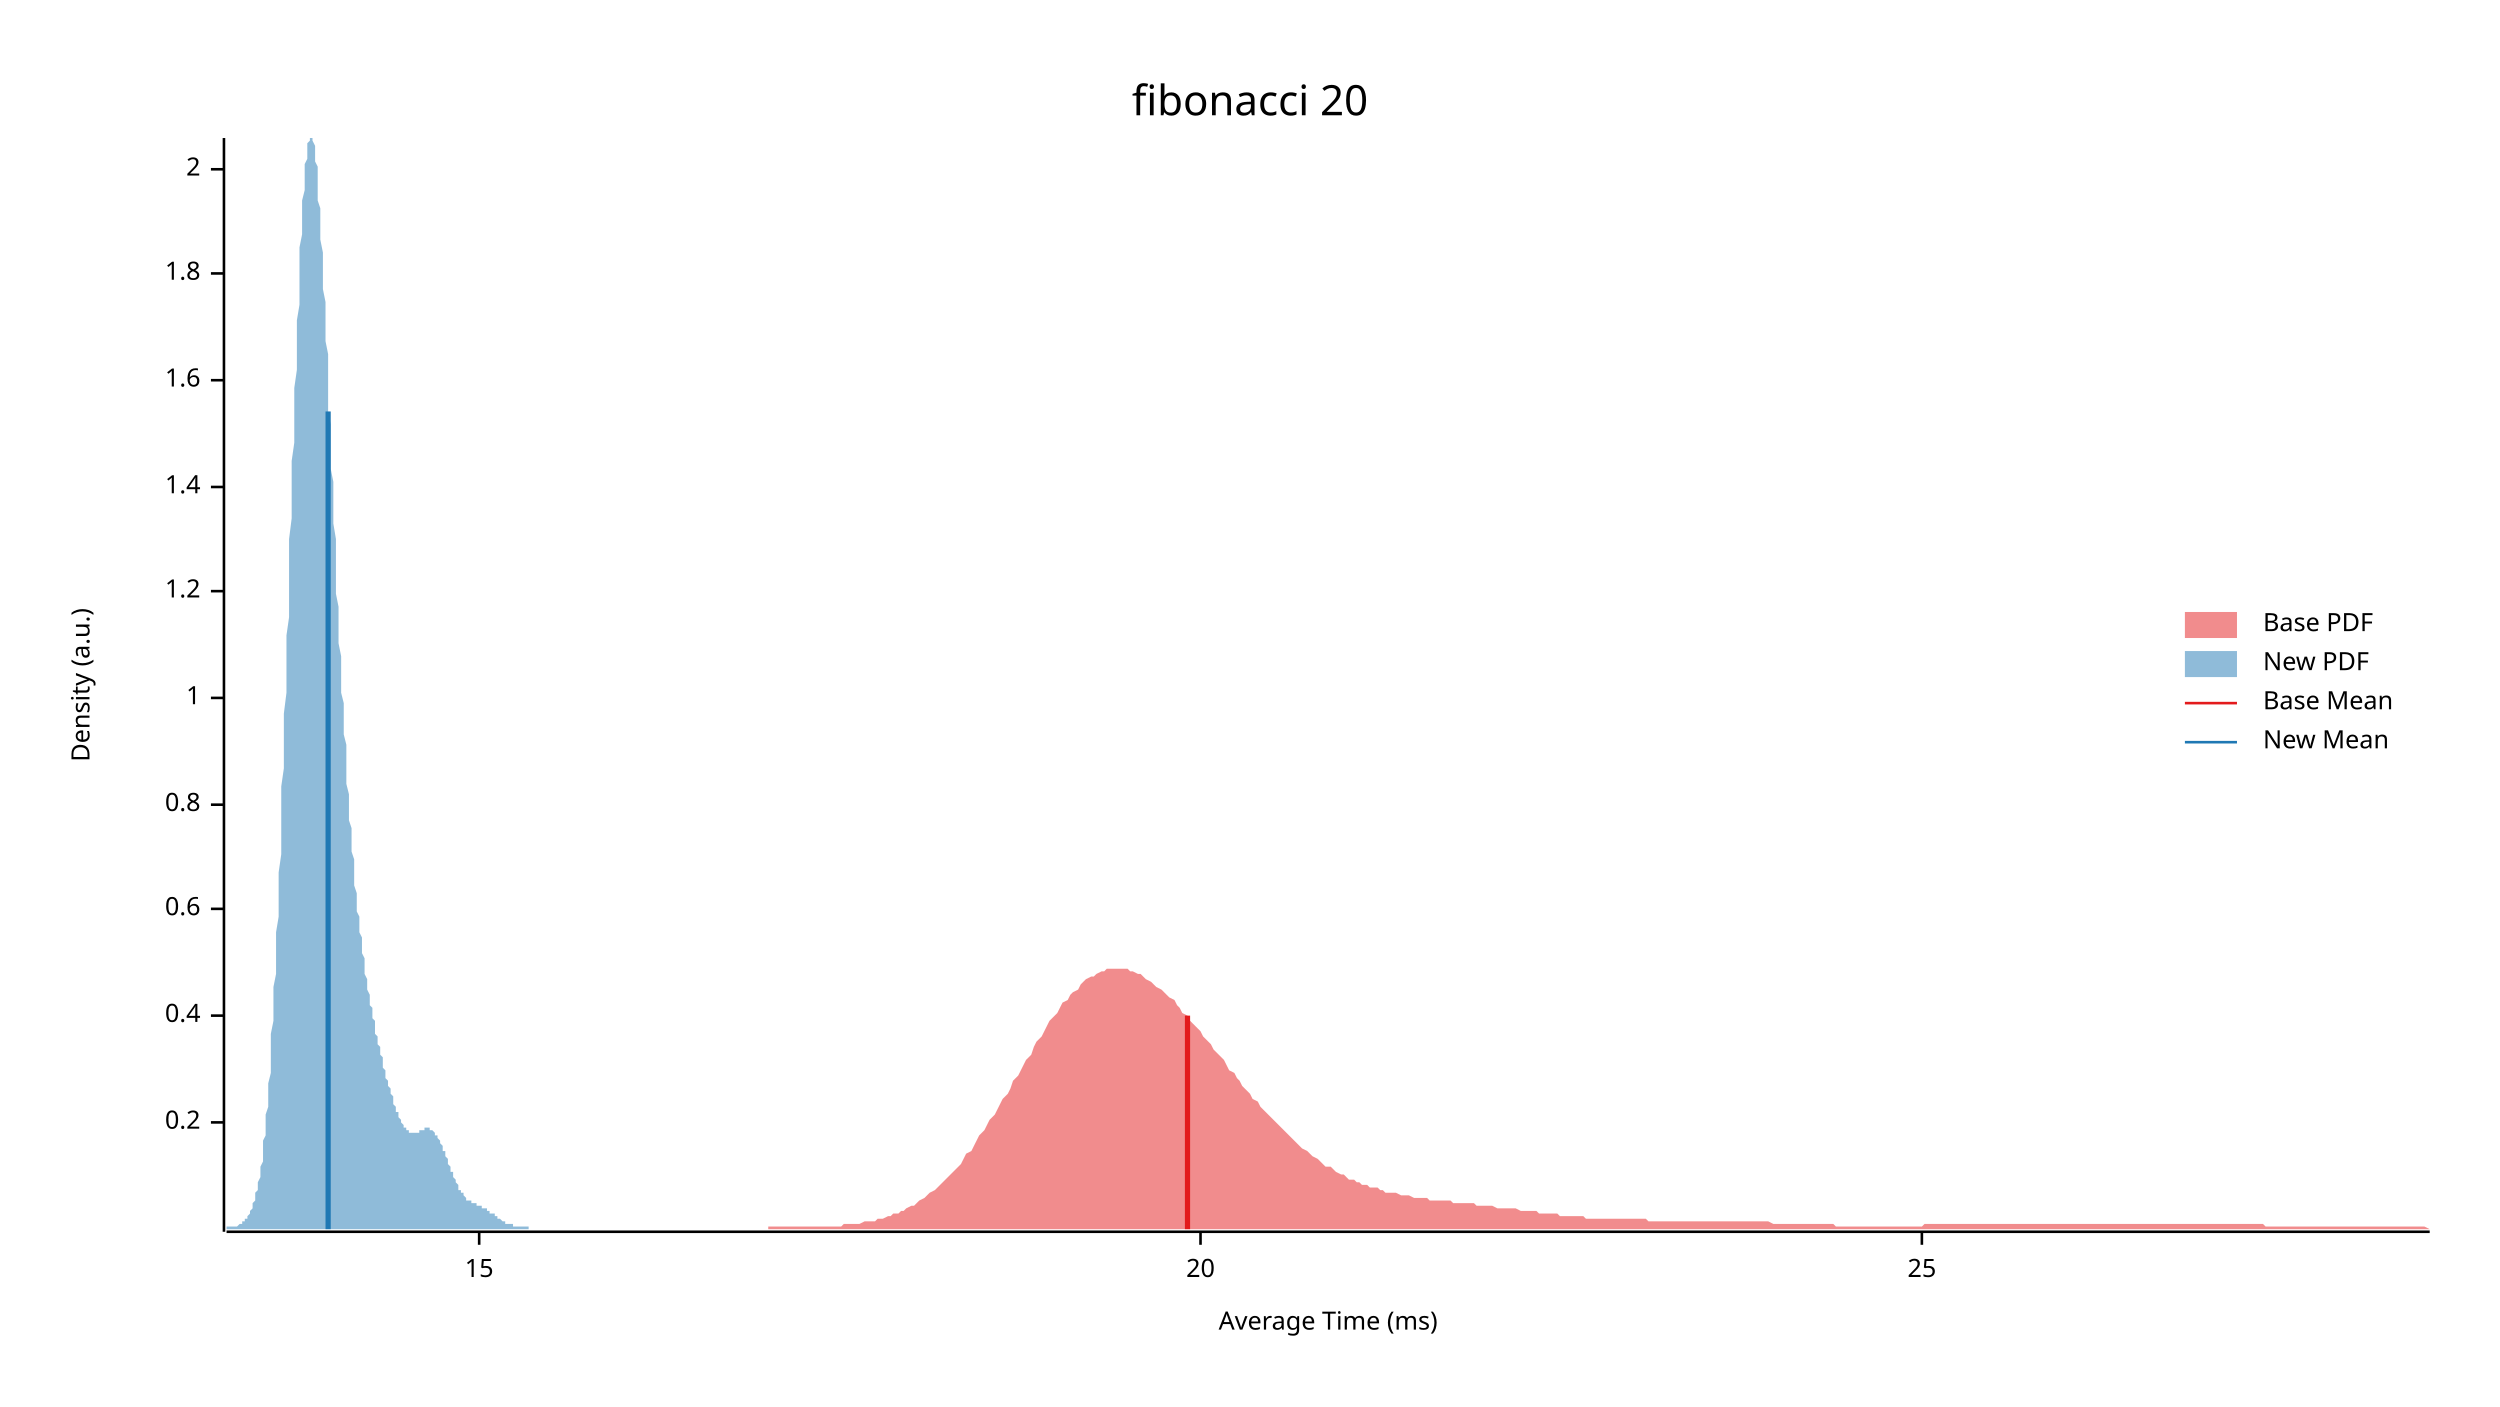
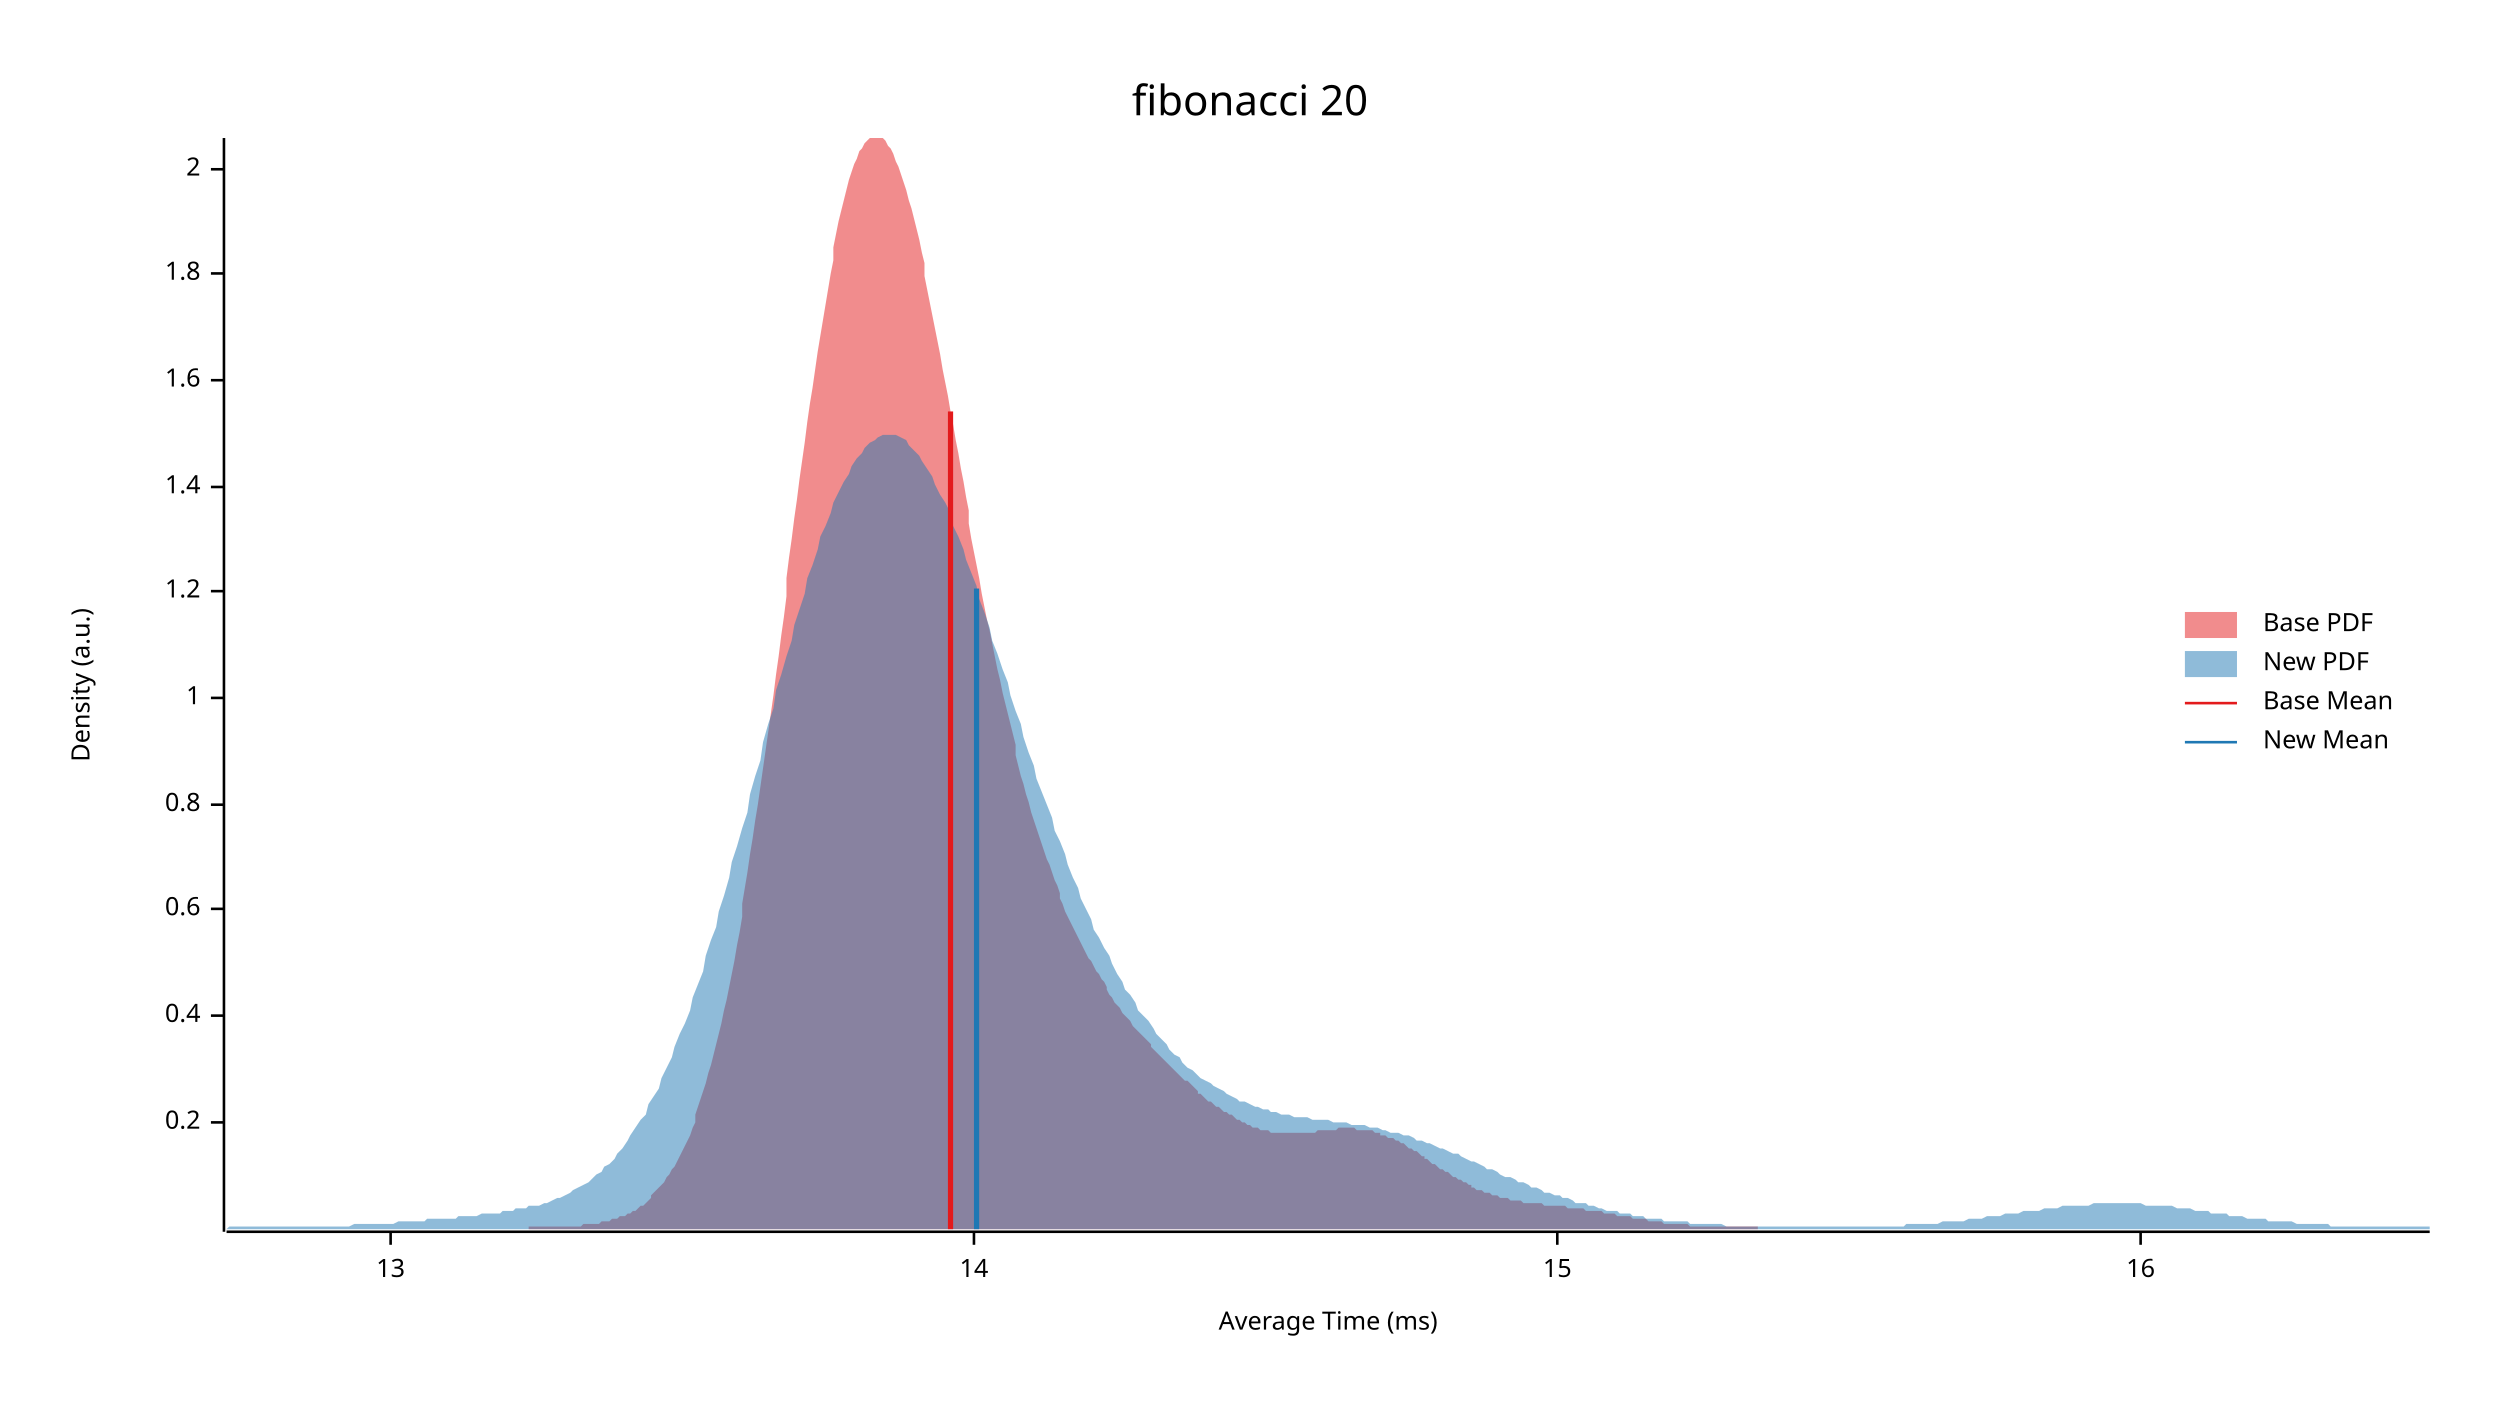
<svg xmlns="http://www.w3.org/2000/svg" width="960" height="540">
  <text x="480" y="32" dy="0.76em" text-anchor="middle" font-family="sans-serif" font-size="16.129" opacity="1" fill="#000000">
fibonacci 20
</text>
  <text x="27" y="263" dy="0.76em" text-anchor="middle" font-family="sans-serif" font-size="9.677" opacity="1" fill="#000000" transform="rotate(270, 27, 263)">
Density (a.u.)
</text>
  <text x="510" y="513" dy="-0.5ex" text-anchor="middle" font-family="sans-serif" font-size="9.677" opacity="1" fill="#000000">
Average Time (ms)
</text>
  <polyline fill="none" opacity="1" stroke="#000000" stroke-width="1" points="86,53 86,473 " />
  <text x="77" y="431" dy="0.5ex" text-anchor="end" font-family="sans-serif" font-size="9.677" opacity="1" fill="#000000">
0.2
</text>
  <polyline fill="none" opacity="1" stroke="#000000" stroke-width="1" points="81,431 86,431 " />
  <text x="77" y="390" dy="0.5ex" text-anchor="end" font-family="sans-serif" font-size="9.677" opacity="1" fill="#000000">
0.4
</text>
  <polyline fill="none" opacity="1" stroke="#000000" stroke-width="1" points="81,390 86,390 " />
  <text x="77" y="349" dy="0.5ex" text-anchor="end" font-family="sans-serif" font-size="9.677" opacity="1" fill="#000000">
0.6
</text>
  <polyline fill="none" opacity="1" stroke="#000000" stroke-width="1" points="81,349 86,349 " />
  <text x="77" y="309" dy="0.5ex" text-anchor="end" font-family="sans-serif" font-size="9.677" opacity="1" fill="#000000">
0.8
</text>
  <polyline fill="none" opacity="1" stroke="#000000" stroke-width="1" points="81,309 86,309 " />
  <text x="77" y="268" dy="0.5ex" text-anchor="end" font-family="sans-serif" font-size="9.677" opacity="1" fill="#000000">
1
</text>
  <polyline fill="none" opacity="1" stroke="#000000" stroke-width="1" points="81,268 86,268 " />
  <text x="77" y="227" dy="0.5ex" text-anchor="end" font-family="sans-serif" font-size="9.677" opacity="1" fill="#000000">
1.2
</text>
  <polyline fill="none" opacity="1" stroke="#000000" stroke-width="1" points="81,227 86,227 " />
  <text x="77" y="187" dy="0.5ex" text-anchor="end" font-family="sans-serif" font-size="9.677" opacity="1" fill="#000000">
1.4
</text>
  <polyline fill="none" opacity="1" stroke="#000000" stroke-width="1" points="81,187 86,187 " />
  <text x="77" y="146" dy="0.5ex" text-anchor="end" font-family="sans-serif" font-size="9.677" opacity="1" fill="#000000">
1.6
</text>
  <polyline fill="none" opacity="1" stroke="#000000" stroke-width="1" points="81,146 86,146 " />
  <text x="77" y="105" dy="0.5ex" text-anchor="end" font-family="sans-serif" font-size="9.677" opacity="1" fill="#000000">
1.8
</text>
  <polyline fill="none" opacity="1" stroke="#000000" stroke-width="1" points="81,105 86,105 " />
  <text x="77" y="65" dy="0.5ex" text-anchor="end" font-family="sans-serif" font-size="9.677" opacity="1" fill="#000000">
2
</text>
  <polyline fill="none" opacity="1" stroke="#000000" stroke-width="1" points="81,65 86,65 " />
  <polyline fill="none" opacity="1" stroke="#000000" stroke-width="1" points="87,473 933,473 " />
-   <text x="184" y="483" dy="0.76em" text-anchor="middle" font-family="sans-serif" font-size="9.677" opacity="1" fill="#000000">
+   <text x="150" y="483" dy="0.76em" text-anchor="middle" font-family="sans-serif" font-size="9.677" opacity="1" fill="#000000">
+ 13
+ </text>
+   <polyline fill="none" opacity="1" stroke="#000000" stroke-width="1" points="150,473 150,478 " />
+   <text x="374" y="483" dy="0.76em" text-anchor="middle" font-family="sans-serif" font-size="9.677" opacity="1" fill="#000000">
+ 14
+ </text>
+   <polyline fill="none" opacity="1" stroke="#000000" stroke-width="1" points="374,473 374,478 " />
+   <text x="598" y="483" dy="0.76em" text-anchor="middle" font-family="sans-serif" font-size="9.677" opacity="1" fill="#000000">
15
</text>
-   <polyline fill="none" opacity="1" stroke="#000000" stroke-width="1" points="184,473 184,478 " />
-   <text x="461" y="483" dy="0.76em" text-anchor="middle" font-family="sans-serif" font-size="9.677" opacity="1" fill="#000000">
- 20
+   <polyline fill="none" opacity="1" stroke="#000000" stroke-width="1" points="598,473 598,478 " />
+   <text x="822" y="483" dy="0.76em" text-anchor="middle" font-family="sans-serif" font-size="9.677" opacity="1" fill="#000000">
+ 16
</text>
-   <polyline fill="none" opacity="1" stroke="#000000" stroke-width="1" points="461,473 461,478 " />
-   <text x="738" y="483" dy="0.76em" text-anchor="middle" font-family="sans-serif" font-size="9.677" opacity="1" fill="#000000">
- 25
- </text>
-   <polyline fill="none" opacity="1" stroke="#000000" stroke-width="1" points="738,473 738,478 " />
-   <polygon opacity="0.5" fill="#E31A1C" points="295,471 296,471 297,471 299,471 300,471 301,471 302,471 304,471 305,471 306,471 307,471 309,471 310,471 311,471 313,471 314,471 315,471 316,471 318,471 319,471 320,471 322,471 323,471 324,470 325,470 327,470 328,470 329,470 330,470 332,469 333,469 334,469 336,469 337,468 338,468 339,468 341,467 342,467 343,466 345,466 346,465 347,465 348,464 350,463 351,463 352,462 353,461 355,460 356,459 357,458 359,457 360,456 361,455 362,454 364,452 365,451 366,450 368,448 369,447 370,445 371,443 373,442 374,440 375,438 376,436 378,434 379,432 380,430 382,428 383,426 384,424 385,422 387,420 388,418 389,415 391,413 392,411 393,409 394,407 396,405 397,402 398,400 400,398 401,396 402,394 403,392 405,390 406,389 407,387 408,385 410,384 411,382 412,381 414,380 415,378 416,377 417,376 419,375 420,375 421,374 423,373 424,373 425,372 426,372 428,372 429,372 430,372 431,372 433,372 434,373 435,373 437,374 438,374 439,375 440,376 442,377 443,378 444,379 446,380 447,381 448,382 449,383 451,384 452,386 453,387 454,389 456,390 457,392 458,393 460,395 461,396 462,398 463,399 465,401 466,403 467,404 469,406 470,407 471,409 472,411 474,412 475,414 476,415 477,417 479,419 480,420 481,422 483,423 484,425 485,426 486,427 488,429 489,430 490,431 492,433 493,434 494,435 495,436 497,438 498,439 499,440 500,441 502,442 503,443 504,444 506,445 507,446 508,447 509,448 511,448 512,449 513,450 515,451 516,451 517,452 518,453 520,453 521,454 522,454 523,455 525,455 526,456 527,456 529,456 530,457 531,457 532,458 534,458 535,458 536,458 538,459 539,459 540,459 541,459 543,460 544,460 545,460 546,460 548,460 549,461 550,461 552,461 553,461 554,461 555,461 557,461 558,462 559,462 561,462 562,462 563,462 564,462 566,462 567,463 568,463 570,463 571,463 572,463 573,463 575,464 576,464 577,464 578,464 580,464 581,464 582,464 584,465 585,465 586,465 587,465 589,465 590,465 591,466 593,466 594,466 595,466 596,466 598,466 599,467 600,467 601,467 603,467 604,467 605,467 607,467 608,467 609,468 610,468 612,468 613,468 614,468 616,468 617,468 618,468 619,468 621,468 622,468 623,468 624,468 626,468 627,468 628,468 630,468 631,468 632,468 633,469 635,469 636,469 637,469 639,469 640,469 641,469 642,469 644,469 645,469 646,469 647,469 649,469 650,469 651,469 653,469 654,469 655,469 656,469 658,469 659,469 660,469 662,469 663,469 664,469 665,469 667,469 668,469 669,469 670,469 672,469 673,469 674,469 676,469 677,469 678,469 679,469 681,470 682,470 683,470 685,470 686,470 687,470 688,470 690,470 691,470 692,470 693,470 695,470 696,470 697,470 699,470 700,470 701,470 702,470 704,470 705,471 706,471 708,471 709,471 710,471 711,471 713,471 714,471 715,471 716,471 718,471 719,471 720,471 722,471 723,471 724,471 725,471 727,471 728,471 729,471 731,471 732,471 733,471 734,471 736,471 737,471 738,471 739,470 741,470 742,470 743,470 745,470 746,470 747,470 748,470 750,470 751,470 752,470 754,470 755,470 756,470 757,470 759,470 760,470 761,470 763,470 764,470 765,470 766,470 768,470 769,470 770,470 771,470 773,470 774,470 775,470 777,470 778,470 779,470 780,470 782,470 783,470 784,470 786,470 787,470 788,470 789,470 791,470 792,470 793,470 794,470 796,470 797,470 798,470 800,470 801,470 802,470 803,470 805,470 806,470 807,470 809,470 810,470 811,470 812,470 814,470 815,470 816,470 817,470 819,470 820,470 821,470 823,470 824,470 825,470 826,470 828,470 829,470 830,470 832,470 833,470 834,470 835,470 837,470 838,470 839,470 840,470 842,470 843,470 844,470 846,470 847,470 848,470 849,470 851,470 852,470 853,470 855,470 856,470 857,470 858,470 860,470 861,470 862,470 863,470 865,470 866,470 867,470 869,470 870,471 871,471 872,471 874,471 875,471 876,471 878,471 879,471 880,471 881,471 883,471 884,471 885,471 886,471 888,471 889,471 890,471 892,471 893,471 894,471 895,471 897,471 898,471 899,471 901,471 902,471 903,471 904,471 906,471 907,471 908,471 909,471 911,471 912,471 913,471 915,471 916,471 917,471 918,471 920,471 921,471 922,471 924,471 925,471 926,471 927,471 929,471 930,471 931,471 933,472 933,472 295,472 " />
-   <polygon opacity="0.5" fill="#1F78B4" points="87,471 87,471 87,471 87,471 87,471 88,471 88,471 88,471 88,471 89,471 89,471 89,471 89,471 90,471 90,471 90,471 90,471 90,471 91,471 91,471 91,471 91,471 92,470 92,470 92,470 92,470 93,470 93,470 93,470 93,469 94,469 94,469 94,469 94,469 94,468 95,468 95,468 95,467 95,467 96,466 96,466 96,466 96,465 97,464 97,464 97,463 97,463 97,462 98,461 98,460 98,459 98,458 99,457 99,456 99,455 99,454 100,452 100,451 100,449 100,448 101,446 101,444 101,442 101,440 101,438 102,436 102,433 102,431 102,428 103,425 103,422 103,419 103,416 104,412 104,409 104,405 104,401 104,397 105,392 105,388 105,383 105,379 106,374 106,369 106,363 106,358 107,352 107,347 107,341 107,335 108,328 108,322 108,315 108,309 108,302 109,295 109,288 109,281 109,274 110,266 110,259 110,252 110,244 111,237 111,229 111,222 111,214 111,207 112,199 112,192 112,184 112,177 113,170 113,162 113,155 113,149 114,142 114,135 114,129 114,123 115,117 115,111 115,105 115,100 115,95 116,90 116,85 116,81 116,77 117,73 117,69 117,66 117,63 118,61 118,58 118,57 118,55 119,54 119,53 119,53 119,53 119,53 120,53 120,53 120,53 120,54 121,56 121,57 121,59 121,62 122,64 122,67 122,70 122,73 122,77 123,80 123,84 123,88 123,92 124,97 124,101 124,106 124,111 125,116 125,121 125,126 125,131 126,136 126,142 126,147 126,152 126,158 127,163 127,169 127,174 127,180 128,185 128,191 128,196 128,201 129,207 129,212 129,217 129,222 129,228 130,233 130,238 130,242 130,247 131,252 131,257 131,261 131,266 132,270 132,274 132,278 132,282 133,286 133,290 133,294 133,298 133,301 134,305 134,308 134,312 134,315 135,318 135,321 135,324 135,327 136,330 136,332 136,335 136,338 136,340 137,343 137,345 137,347 137,350 138,352 138,354 138,356 138,358 139,360 139,362 139,364 139,366 140,368 140,369 140,371 140,373 140,374 141,376 141,377 141,379 141,380 142,382 142,383 142,385 142,386 143,387 143,389 143,390 143,391 144,392 144,394 144,395 144,396 144,397 145,398 145,399 145,400 145,401 146,402 146,403 146,404 146,405 147,406 147,407 147,408 147,409 147,410 148,411 148,412 148,413 148,414 149,415 149,415 149,416 149,417 150,418 150,419 150,419 150,420 151,421 151,422 151,423 151,423 151,424 152,425 152,425 152,426 152,427 153,427 153,428 153,428 153,429 154,430 154,430 154,431 154,431 154,431 155,432 155,432 155,433 155,433 156,433 156,434 156,434 156,434 157,434 157,435 157,435 157,435 158,435 158,435 158,435 158,435 158,435 159,435 159,435 159,435 159,435 160,435 160,435 160,435 160,435 161,435 161,435 161,434 161,434 161,434 162,434 162,434 162,434 162,434 163,434 163,434 163,434 163,433 164,433 164,433 164,433 164,433 165,433 165,433 165,433 165,434 165,434 166,434 166,434 166,434 166,434 167,435 167,435 167,435 167,436 168,436 168,436 168,437 168,437 168,437 169,438 169,438 169,439 169,439 170,440 170,441 170,441 170,442 171,442 171,443 171,443 171,444 172,445 172,445 172,446 172,447 172,447 173,448 173,448 173,449 173,450 174,450 174,451 174,451 174,452 175,453 175,453 175,454 175,454 176,455 176,455 176,456 176,456 176,457 177,457 177,457 177,458 177,458 178,458 178,459 178,459 178,459 179,460 179,460 179,460 179,460 179,461 180,461 180,461 180,461 180,461 181,461 181,462 181,462 181,462 182,462 182,462 182,462 182,462 183,462 183,463 183,463 183,463 183,463 184,463 184,463 184,463 184,463 185,463 185,463 185,464 185,464 186,464 186,464 186,464 186,464 186,464 187,464 187,465 187,465 187,465 188,465 188,465 188,465 188,466 189,466 189,466 189,466 189,466 190,466 190,467 190,467 190,467 190,467 191,467 191,467 191,468 191,468 192,468 192,468 192,468 192,468 193,469 193,469 193,469 193,469 193,469 194,469 194,469 194,469 194,470 195,470 195,470 195,470 195,470 196,470 196,470 196,470 196,470 197,470 197,471 197,471 197,471 197,471 198,471 198,471 198,471 198,471 199,471 199,471 199,471 199,471 200,471 200,471 200,471 200,471 201,471 201,471 201,471 201,471 201,471 202,471 202,471 202,471 202,471 203,471 203,471 203,471 203,472 87,472 " />
-   <polyline fill="none" opacity="1" stroke="#E31A1C" stroke-width="2" points="456,472 456,390 " />
-   <polyline fill="none" opacity="1" stroke="#1F78B4" stroke-width="2" points="126,472 126,158 " />
+   <polyline fill="none" opacity="1" stroke="#000000" stroke-width="1" points="822,473 822,478 " />
+   <polygon opacity="0.5" fill="#E31A1C" points="203,471 204,471 205,471 206,471 207,471 208,471 209,471 210,471 211,471 212,471 213,471 214,471 215,471 215,471 216,471 217,471 218,471 219,471 220,471 221,471 222,471 223,471 224,470 225,470 226,470 227,470 228,470 229,470 230,470 231,469 232,469 232,469 233,469 234,469 235,468 236,468 237,468 238,467 239,467 240,467 241,466 242,466 243,465 244,465 245,464 246,463 247,463 248,462 249,461 250,460 250,459 251,458 252,457 253,456 254,455 255,454 256,452 257,451 258,449 259,448 260,446 261,444 262,442 263,440 264,438 265,436 266,433 267,431 267,428 268,425 269,422 270,419 271,416 272,412 273,409 274,405 275,401 276,397 277,393 278,388 279,384 280,379 281,374 282,369 283,363 284,358 285,352 285,347 286,341 287,335 288,328 289,322 290,315 291,309 292,302 293,295 294,288 295,281 296,274 297,267 298,259 299,252 300,244 301,237 302,229 302,222 303,214 304,207 305,199 306,192 307,184 308,177 309,170 310,162 311,155 312,149 313,142 314,135 315,129 316,123 317,117 318,111 319,105 320,100 320,95 321,90 322,85 323,81 324,77 325,73 326,69 327,66 328,63 329,61 330,58 331,57 332,55 333,54 334,53 335,53 336,53 337,53 337,53 338,53 339,53 340,54 341,56 342,57 343,59 344,62 345,64 346,67 347,70 348,73 349,77 350,80 351,84 352,88 353,92 354,97 355,101 355,106 356,111 357,116 358,121 359,126 360,131 361,136 362,142 363,147 364,152 365,158 366,163 367,169 368,174 369,180 370,185 371,191 372,196 372,201 373,207 374,212 375,217 376,222 377,228 378,233 379,238 380,242 381,247 382,252 383,257 384,261 385,266 386,270 387,274 388,278 389,282 390,286 390,290 391,294 392,298 393,301 394,305 395,308 396,312 397,315 398,318 399,321 400,324 401,327 402,330 403,332 404,335 405,338 406,340 407,343 407,345 408,347 409,350 410,352 411,354 412,356 413,358 414,360 415,362 416,364 417,366 418,368 419,369 420,371 421,373 422,374 423,376 424,377 425,379 425,380 426,382 427,383 428,385 429,386 430,387 431,389 432,390 433,391 434,392 435,394 436,395 437,396 438,397 439,398 440,399 441,400 442,401 442,402 443,403 444,404 445,405 446,406 447,407 448,408 449,409 450,410 451,411 452,412 453,413 454,414 455,415 456,415 457,416 458,417 459,418 460,419 460,420 461,420 462,421 463,422 464,423 465,423 466,424 467,425 468,425 469,426 470,427 471,427 472,428 473,428 474,429 475,430 476,430 477,431 477,431 478,431 479,432 480,432 481,433 482,433 483,433 484,434 485,434 486,434 487,434 488,435 489,435 490,435 491,435 492,435 493,435 494,435 495,435 495,435 496,435 497,435 498,435 499,435 500,435 501,435 502,435 503,435 504,435 505,435 506,434 507,434 508,434 509,434 510,434 511,434 512,434 512,434 513,434 514,433 515,433 516,433 517,433 518,433 519,433 520,433 521,434 522,434 523,434 524,434 525,434 526,434 527,434 528,435 529,435 530,435 530,436 531,436 532,436 533,437 534,437 535,437 536,438 537,438 538,439 539,439 540,440 541,441 542,441 543,442 544,442 545,443 546,444 547,444 547,445 548,445 549,446 550,447 551,447 552,448 553,449 554,449 555,450 556,450 557,451 558,452 559,452 560,453 561,453 562,454 563,454 564,455 565,455 565,456 566,456 567,457 568,457 569,457 570,458 571,458 572,458 573,459 574,459 575,459 576,460 577,460 578,460 579,460 580,461 581,461 582,461 582,461 583,461 584,461 585,462 586,462 587,462 588,462 589,462 590,462 591,462 592,462 593,463 594,463 595,463 596,463 597,463 598,463 599,463 600,463 600,463 601,463 602,464 603,464 604,464 605,464 606,464 607,464 608,464 609,465 610,465 611,465 612,465 613,465 614,465 615,465 616,466 617,466 617,466 618,466 619,466 620,466 621,467 622,467 623,467 624,467 625,467 626,467 627,468 628,468 629,468 630,468 631,468 632,468 633,469 634,469 635,469 635,469 636,469 637,469 638,469 639,470 640,470 641,470 642,470 643,470 644,470 645,470 646,470 647,470 648,470 649,471 650,471 651,471 652,471 652,471 653,471 654,471 655,471 656,471 657,471 658,471 659,471 660,471 661,471 662,471 663,471 664,471 665,471 666,471 667,471 668,471 669,471 670,471 670,471 671,471 672,471 673,471 674,471 675,471 675,472 203,472 " />
+   <polygon opacity="0.5" fill="#1F78B4" points="87,472 88,471 90,471 92,471 93,471 95,471 97,471 98,471 100,471 102,471 103,471 105,471 107,471 109,471 110,471 112,471 114,471 115,471 117,471 119,471 120,471 122,471 124,471 125,471 127,471 129,471 131,471 132,471 134,471 136,470 137,470 139,470 141,470 142,470 144,470 146,470 148,470 149,470 151,470 153,469 154,469 156,469 158,469 159,469 161,469 163,469 164,468 166,468 168,468 170,468 171,468 173,468 175,468 176,467 178,467 180,467 181,467 183,467 185,466 187,466 188,466 190,466 192,466 193,465 195,465 197,465 198,464 200,464 202,464 203,463 205,463 207,463 209,462 210,462 212,461 214,460 215,460 217,459 219,458 220,457 222,456 224,455 226,454 227,453 229,451 231,450 232,448 234,447 236,445 237,443 239,441 241,438 242,436 244,433 246,430 248,428 249,424 251,421 253,418 254,414 256,410 258,406 259,402 261,397 263,393 265,388 266,383 268,378 270,373 271,367 273,361 275,356 276,350 278,344 280,337 281,331 283,325 285,318 287,312 288,305 290,298 292,292 293,285 295,278 297,272 298,265 300,259 302,252 304,246 305,240 307,234 309,228 310,222 312,217 314,211 315,206 317,202 319,197 320,193 322,189 324,185 326,182 327,179 329,176 331,174 332,172 334,170 336,169 337,168 339,167 341,167 343,167 344,167 346,168 348,169 349,171 351,173 353,175 354,177 356,180 358,183 359,186 361,190 363,193 365,197 366,202 368,206 370,211 371,215 373,220 375,225 376,230 378,235 380,241 381,246 383,251 385,257 387,262 388,267 390,273 392,278 393,283 395,289 397,294 398,299 400,304 402,309 404,314 405,319 407,323 409,328 410,332 412,337 414,341 415,345 417,349 419,353 420,357 422,360 424,364 426,367 427,370 429,374 431,377 432,380 434,382 436,385 437,388 439,390 441,392 443,395 444,397 446,399 448,401 449,403 451,405 453,406 454,408 456,410 458,411 459,412 461,414 463,415 465,416 466,417 468,418 470,419 471,420 473,421 475,422 476,423 478,423 480,424 482,425 483,425 485,426 487,426 488,427 490,427 492,428 493,428 495,428 497,429 498,429 500,429 502,429 504,430 505,430 507,430 509,430 510,430 512,431 514,431 515,431 517,431 519,432 521,432 522,432 524,432 526,433 527,433 529,433 531,434 532,434 534,435 536,435 537,435 539,436 541,436 543,437 544,438 546,438 548,439 549,439 551,440 553,441 554,441 556,442 558,443 560,443 561,444 563,445 565,446 566,446 568,447 570,448 571,449 573,449 575,450 576,451 578,452 580,452 582,453 583,454 585,454 587,455 588,456 590,456 592,457 593,458 595,458 597,459 599,459 600,460 602,460 604,461 605,462 607,462 609,462 610,463 612,463 614,464 615,464 617,465 619,465 621,465 622,466 624,466 626,466 627,467 629,467 631,467 632,468 634,468 636,468 638,468 639,469 641,469 643,469 644,469 646,469 648,469 649,470 651,470 653,470 654,470 656,470 658,470 660,470 661,470 663,471 665,471 666,471 668,471 670,471 671,471 673,471 675,471 676,471 678,471 680,471 682,471 683,471 685,471 687,471 688,471 690,471 692,471 693,471 695,471 697,471 699,471 700,471 702,471 704,471 705,471 707,471 709,471 710,471 712,471 714,471 715,471 717,471 719,471 721,471 722,471 724,471 726,471 727,471 729,471 731,471 732,470 734,470 736,470 738,470 739,470 741,470 743,470 744,470 746,469 748,469 749,469 751,469 753,469 754,469 756,468 758,468 760,468 761,468 763,467 765,467 766,467 768,467 770,466 771,466 773,466 775,466 777,465 778,465 780,465 782,465 783,465 785,464 787,464 788,464 790,464 792,463 793,463 795,463 797,463 799,463 800,463 802,463 804,462 805,462 807,462 809,462 810,462 812,462 814,462 816,462 817,462 819,462 821,462 822,462 824,463 826,463 827,463 829,463 831,463 832,463 834,463 836,464 838,464 839,464 841,464 843,465 844,465 846,465 848,465 849,466 851,466 853,466 855,466 856,467 858,467 860,467 861,467 863,468 865,468 866,468 868,468 870,468 871,469 873,469 875,469 877,469 878,469 880,469 882,470 883,470 885,470 887,470 888,470 890,470 892,470 894,470 895,471 897,471 899,471 900,471 902,471 904,471 905,471 907,471 909,471 910,471 912,471 914,471 916,471 917,471 919,471 921,471 922,471 924,471 926,471 927,471 929,471 931,471 933,471 933,472 87,472 " />
+   <polyline fill="none" opacity="1" stroke="#E31A1C" stroke-width="2" points="365,472 365,158 " />
+   <polyline fill="none" opacity="1" stroke="#1F78B4" stroke-width="2" points="375,472 375,226 " />
  <text x="869" y="235" dy="0.76em" text-anchor="start" font-family="sans-serif" font-size="9.677" opacity="1" fill="#000000">
Base PDF
</text>
  <text x="869" y="250" dy="0.76em" text-anchor="start" font-family="sans-serif" font-size="9.677" opacity="1" fill="#000000">
New PDF
</text>
  <text x="869" y="265" dy="0.76em" text-anchor="start" font-family="sans-serif" font-size="9.677" opacity="1" fill="#000000">
Base Mean
</text>
  <text x="869" y="280" dy="0.76em" text-anchor="start" font-family="sans-serif" font-size="9.677" opacity="1" fill="#000000">
New Mean
</text>
  <rect x="839" y="235" width="20" height="10" opacity="0.5" fill="#E31A1C" stroke="none" />
  <rect x="839" y="250" width="20" height="10" opacity="0.5" fill="#1F78B4" stroke="none" />
  <polyline fill="none" opacity="1" stroke="#E31A1C" stroke-width="1" points="839,270 859,270 " />
  <polyline fill="none" opacity="1" stroke="#1F78B4" stroke-width="1" points="839,285 859,285 " />
</svg>
